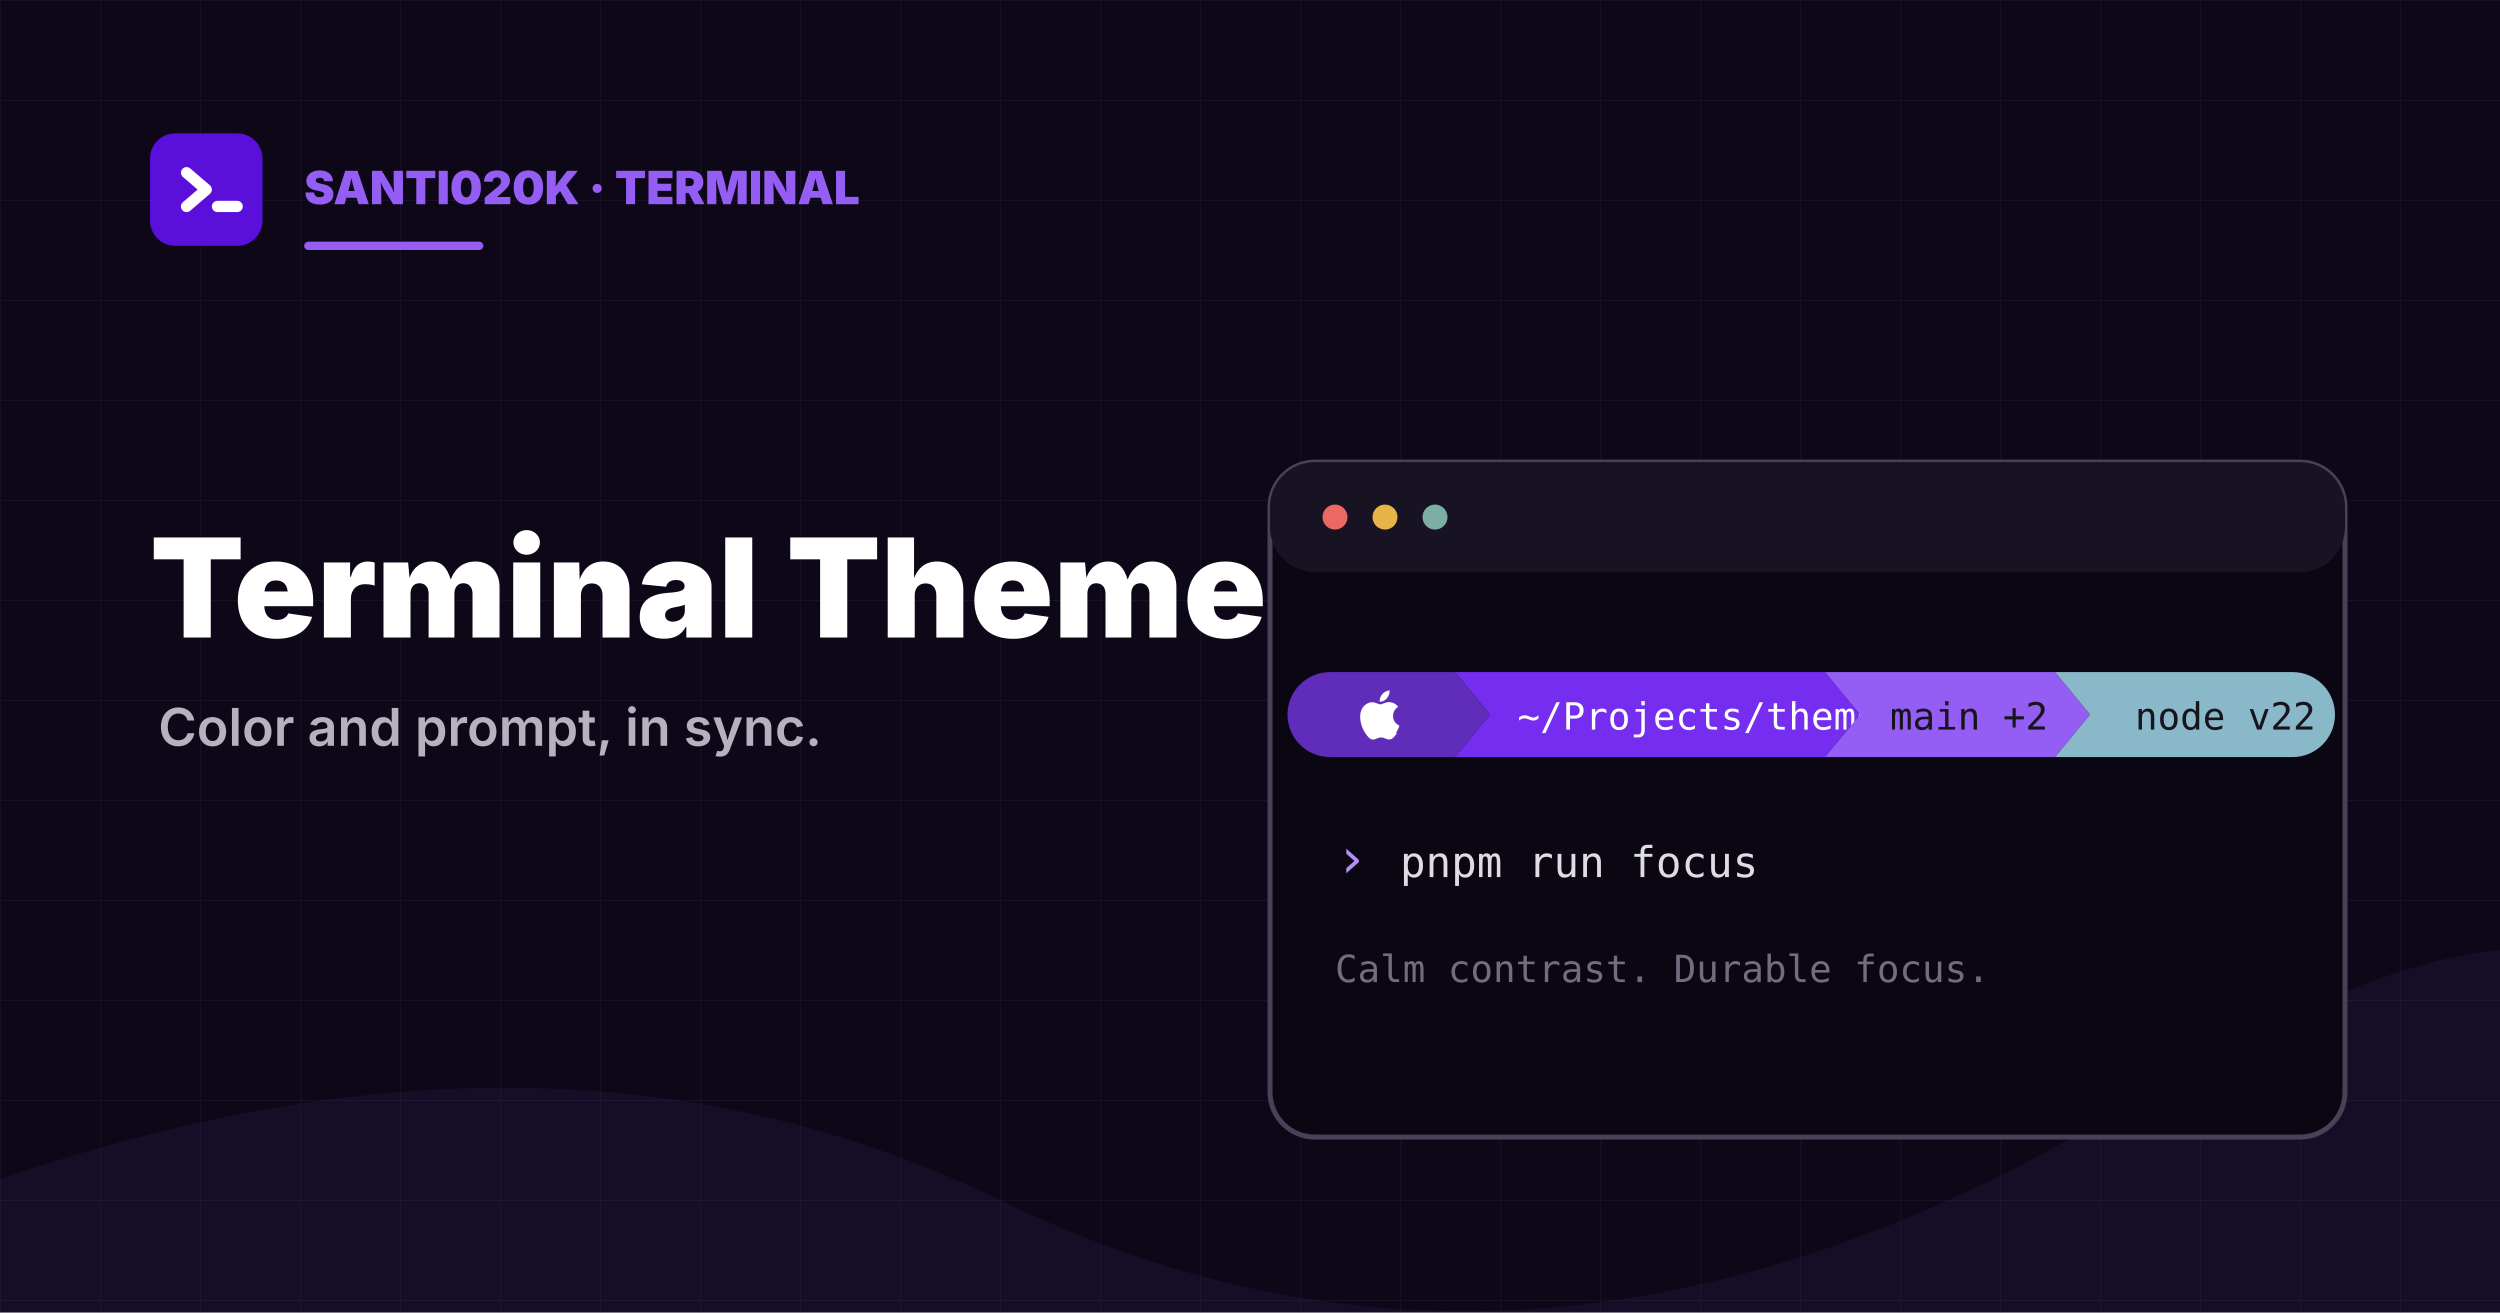
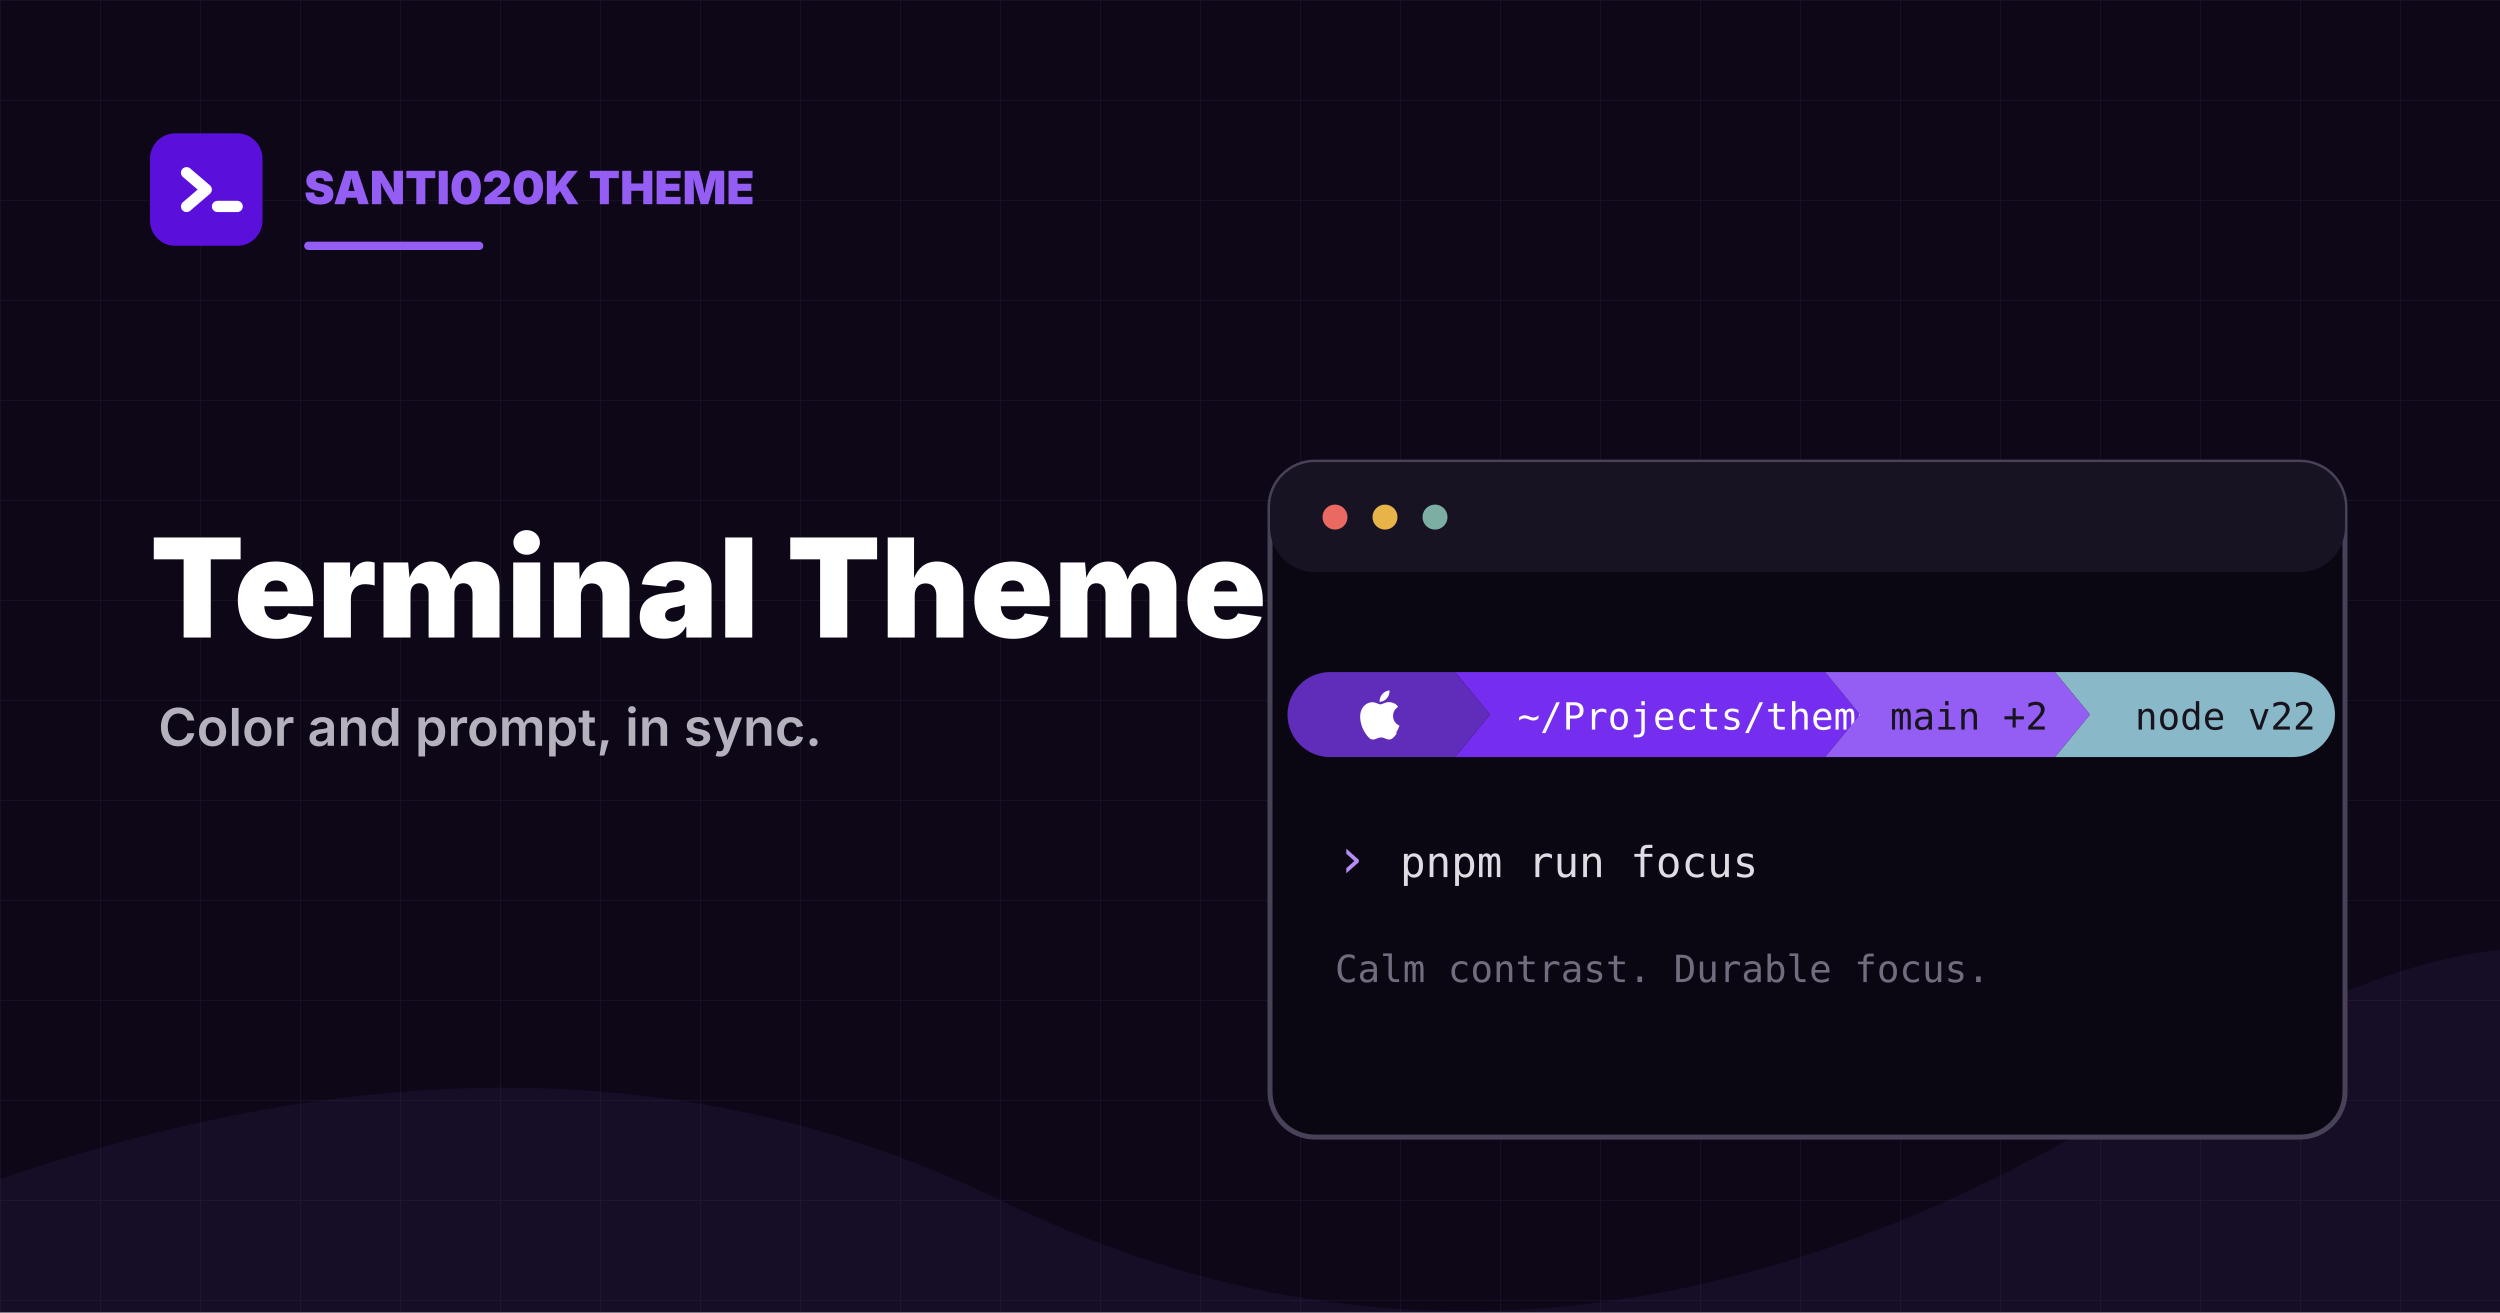
<svg xmlns="http://www.w3.org/2000/svg" viewBox="0 0 1200 630" role="img" aria-label="Terminal Theme social card">
  <defs>
    <radialGradient id="glow" cx="0" cy="0" r="1" gradientTransform="translate(1030 60) rotate(130) scale(650)">
      <stop stop-color="#945df4" stop-opacity="0.3" />
      <stop offset="1" stop-color="#0d0718" stop-opacity="0" />
    </radialGradient>
    <pattern id="grid" width="48" height="48" patternUnits="userSpaceOnUse">
      <path d="M48 0H0v48" fill="none" stroke="#494158" stroke-opacity="0.18" />
    </pattern>
  </defs>
  <rect width="1200" height="630" fill="#0d0718" />
  <rect width="1200" height="630" fill="url(#glow)" />
  <rect width="1200" height="630" fill="url(#grid)" />
  <path d="M0 566c180-62 340-58 480 10 172 84 353 69 542-46 75-46 134-70 178-74v174H0Z" fill="#945df4" opacity="0.07" />
  <g transform="translate(72 64) scale(0.675)">
    <rect width="80" height="80" rx="18" fill="#5a0fdb" />
    <path d="M26 28 L40 40 L26 52" fill="none" stroke="#ffffff" stroke-width="8" stroke-linecap="round" stroke-linejoin="round" />
    <line x1="48" y1="52" x2="62" y2="52" stroke="#ffffff" stroke-width="8" stroke-linecap="round" />
  </g>
-   <text x="146" y="98" fill="#945df4" font-family="Inter, Arial, sans-serif" font-size="22" font-weight="850">SANTI020K · TERMINAL</text>
+   <text x="146" y="98" fill="#945df4" font-family="Inter, Arial, sans-serif" font-size="22" font-weight="850">SANTI020K THEME</text>
  <rect x="146" y="116" width="86" height="4" rx="2" fill="#945df4" />
  <text x="72" y="306" fill="#ffffff" font-family="Inter, Arial, sans-serif" font-size="66" font-weight="850">Terminal Theme</text>
  <text x="76" y="358" fill="#b6b2bd" font-family="Inter, Arial, sans-serif" font-size="25" font-weight="600">
    <tspan x="76" dy="0">Color and prompt, in sync.</tspan>
  </text>
  <g transform="translate(-192 25) scale(1.2)">
    <g transform="translate(668 164)">
      <rect width="430" height="270" rx="18" fill="#0b0712" stroke="#494158" stroke-width="2" />
      <rect width="430" height="44" rx="18" fill="#181322" />
      <circle cx="26" cy="22" r="5" fill="#ea6962" />
      <circle cx="46" cy="22" r="5" fill="#e8b44a" />
      <circle cx="66" cy="22" r="5" fill="#7daea3" />
      <g transform="translate(24 84)">
        <path d="M0 0h50l14 17-14 17H0a17 17 0 0 1-17-17A17 17 0 0 1 0 0Z" fill="#602cba" />
        <g transform="translate(8 5) scale(1)">
          <path d="M18.71 19.5c-.83 1.24-1.71 2.45-3.05 2.47-1.31.02-1.73-.81-3.22-.81-1.5 0-1.97.79-3.21.83-1.29.05-2.27-1.32-3.1-2.55-1.69-2.44-2.98-6.9-1.25-9.91.86-1.5 2.4-2.45 4.07-2.47 1.27-.02 2.47.86 3.22.86.75 0 2.15-1.06 3.63-.9.62.03 2.35.25 3.46 1.88-.09.06-2.07 1.22-2.05 3.65.03 2.9 2.54 3.87 2.57 3.88-.02.07-.4 1.39-1.32 2.75l.25.32ZM14.78 5.45c.69-.83 1.15-1.98 1.03-3.12-1 .04-2.21.67-2.91 1.5-.63.73-1.18 1.9-1.04 3.02 1.12.09 2.23-.57 2.92-1.4Z" fill="#fff" />
        </g>
        <path d="M50 0h148l14 17-14 17H50l14-17Z" fill="#752df0" />
        <text x="75" y="23" fill="#fff" font-family="monospace" font-size="15">~/Projects/theme</text>
        <path d="M198 0h92l14 17-14 17h-92l14-17Z" fill="#945df4" />
        <text x="224" y="23" fill="#17141d" font-family="monospace" font-size="15">main +2</text>
        <path d="M290 0h95a17 17 0 0 1 17 17 17 17 0 0 1-17 17h-95l14-17Z" fill="#89b8c8" />
        <text x="322" y="23" fill="#17141d" font-family="monospace" font-size="15">node v22</text>
      </g>
      <text x="26" y="166" fill="#b48df7" font-family="monospace" font-size="22">›</text>
      <text x="52" y="166" fill="#dfdde3" font-family="monospace" font-size="17">pnpm run focus</text>
      <text x="26" y="208" fill="#726c7f" font-family="monospace" font-size="15">Calm contrast. Durable focus.</text>
    </g>
  </g>
</svg>
